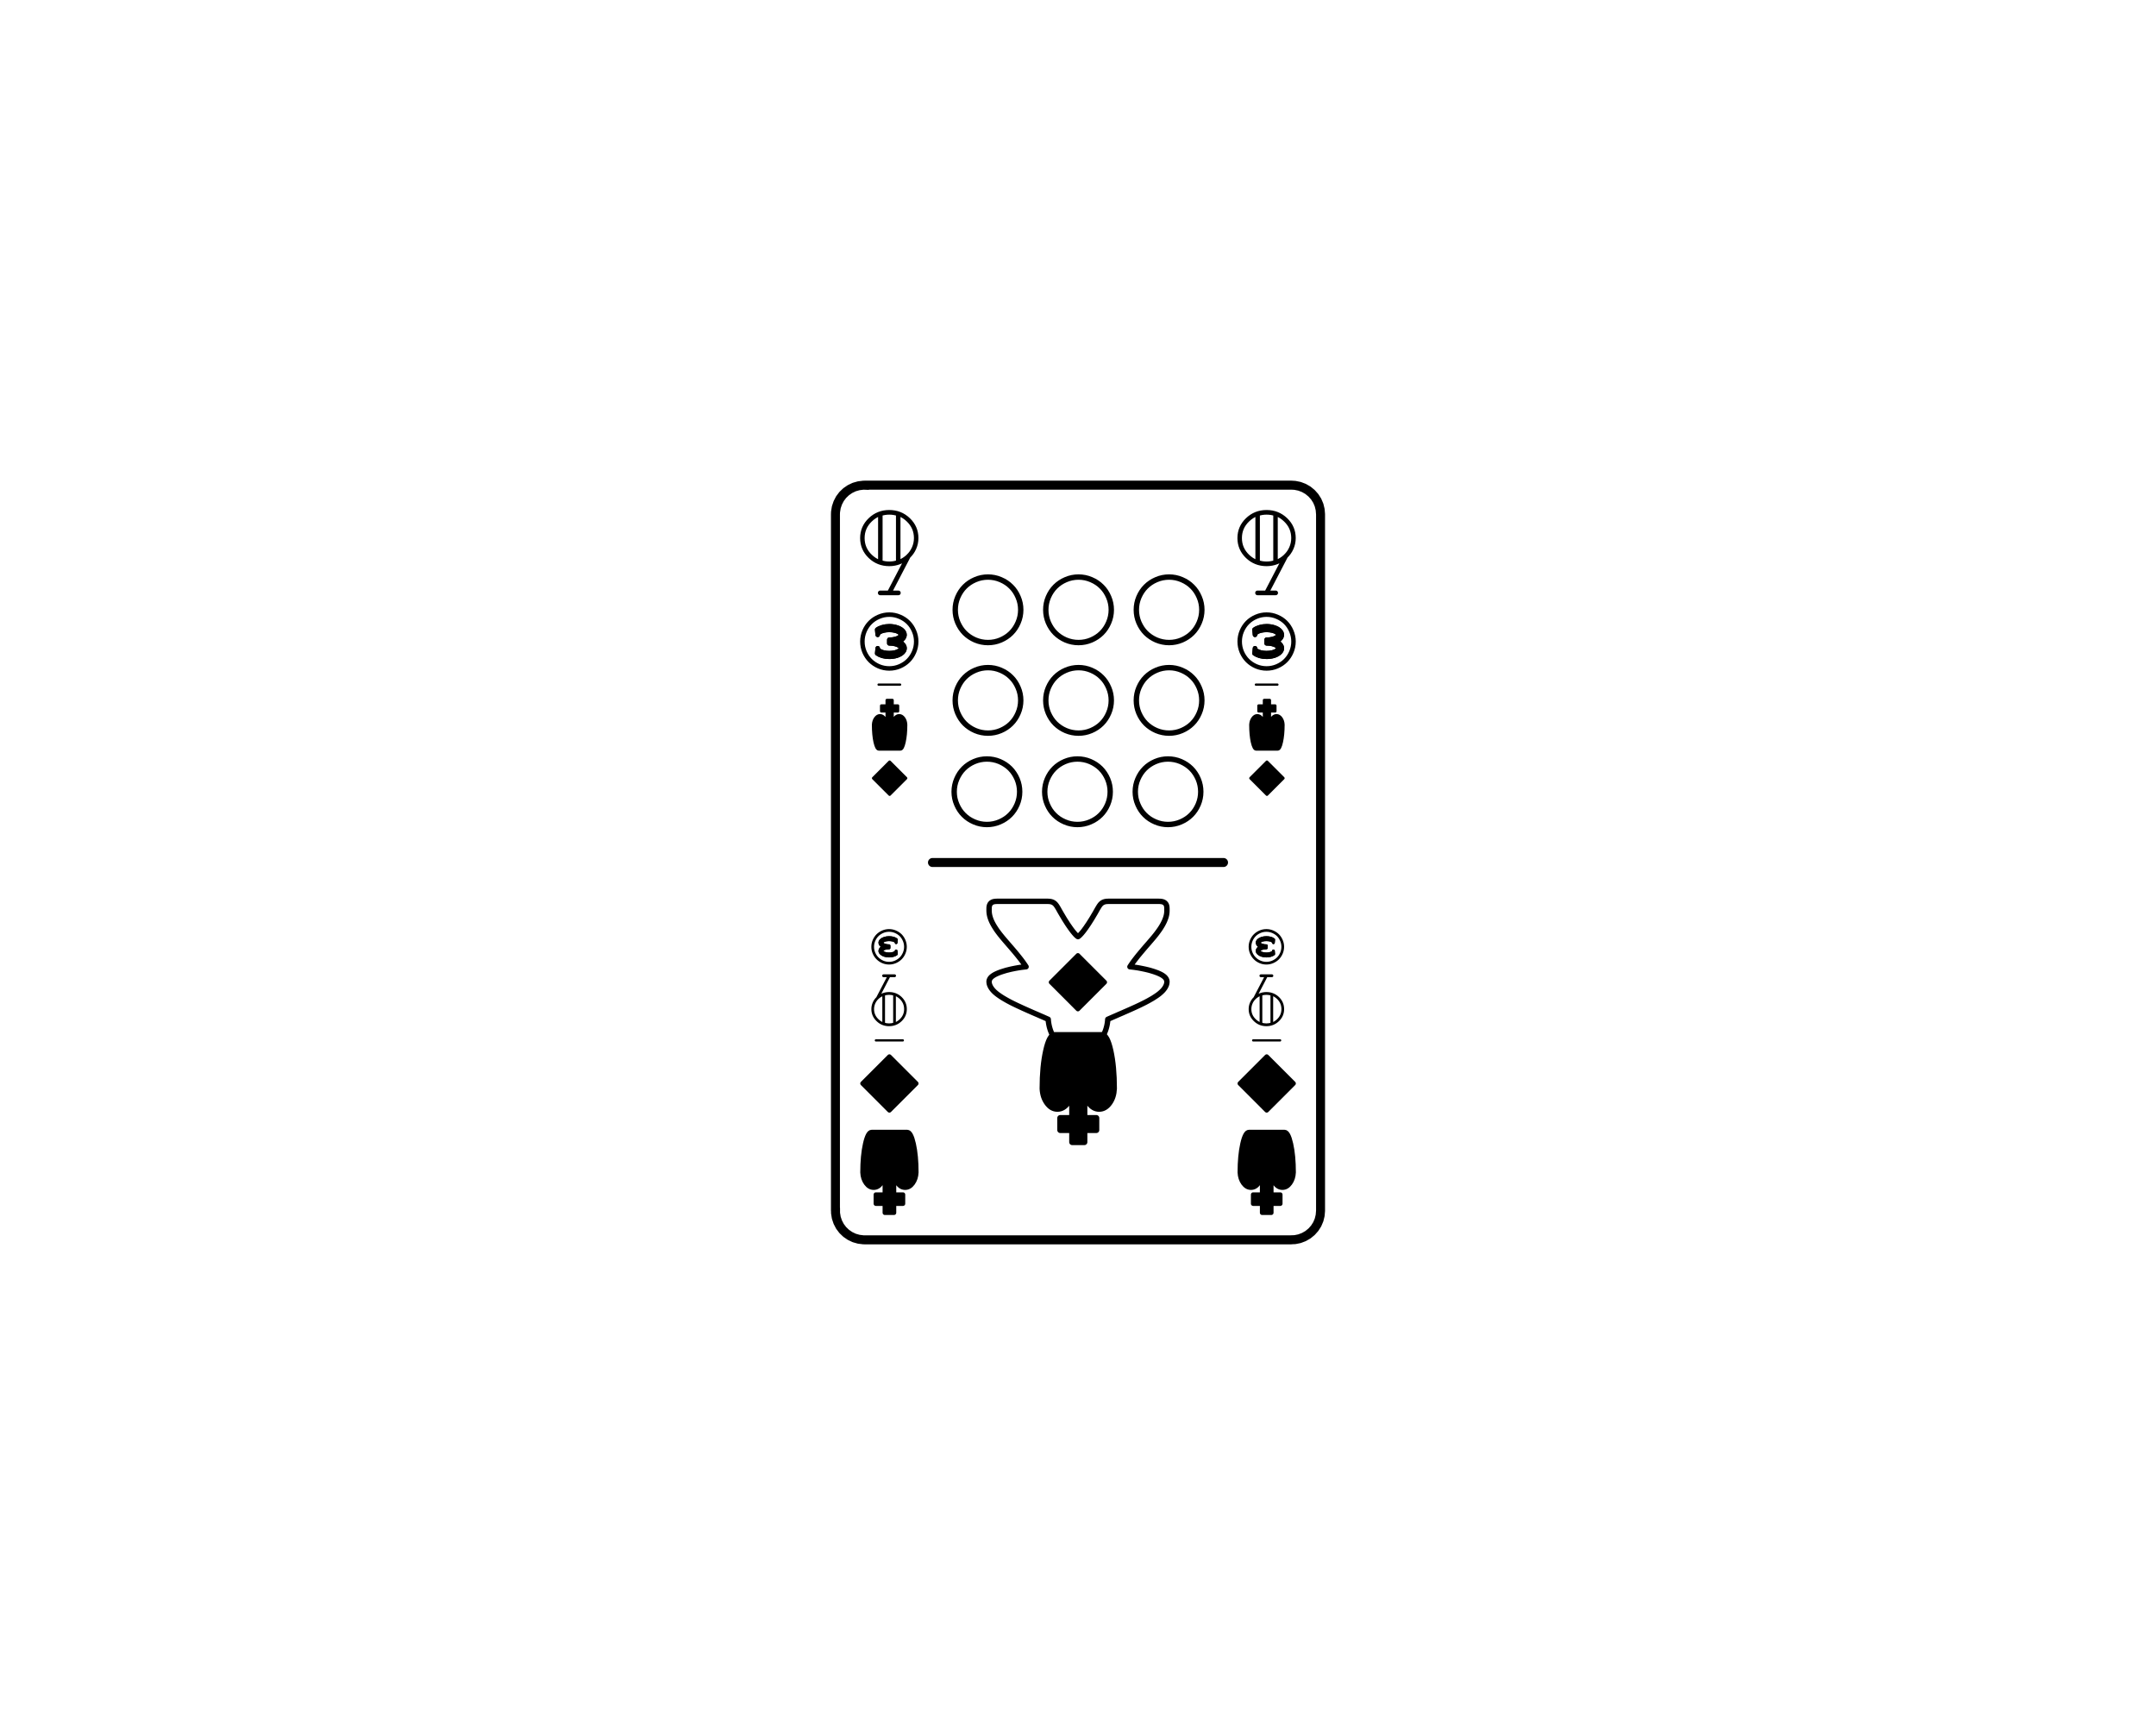
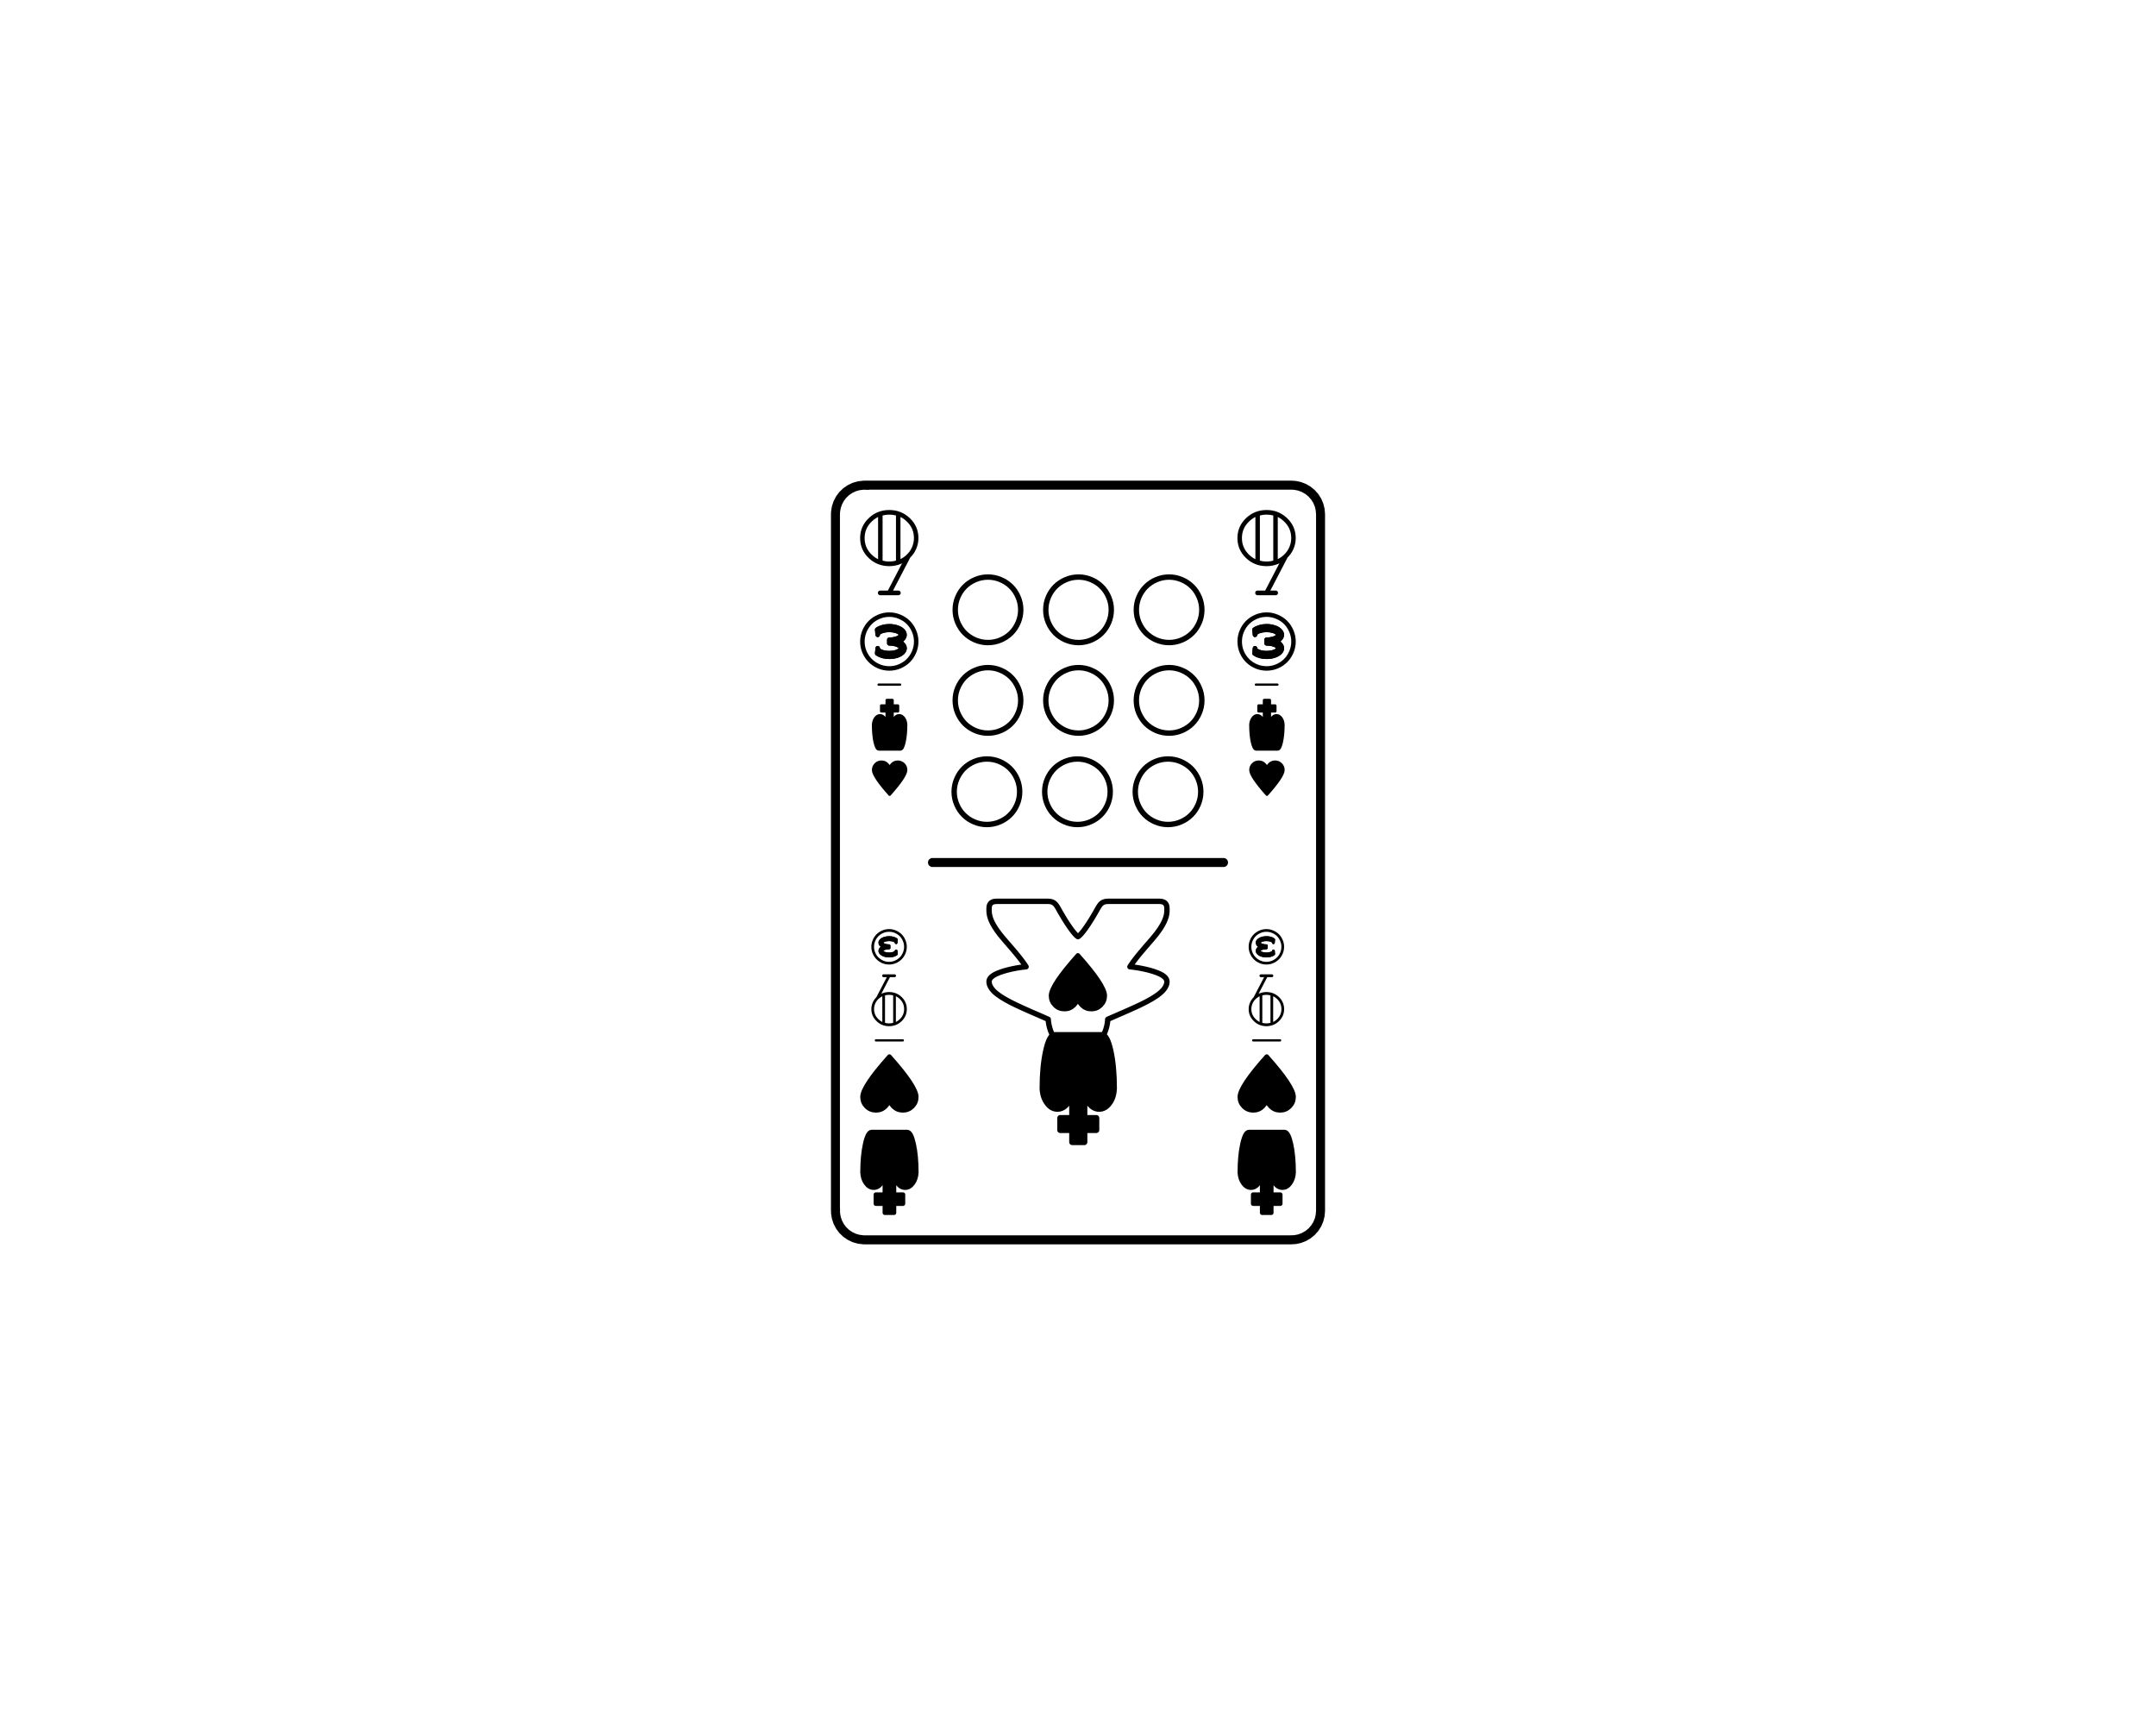
<svg xmlns="http://www.w3.org/2000/svg" width="720.00pt" height="576.00pt" viewBox="0 0 720.00 576.00">
  <g class="svglite">
    <defs>
      <style type="text/css">
    .svglite line, .svglite polyline, .svglite polygon, .svglite path, .svglite rect, .svglite circle {
      fill: none;
      stroke: #000000;
      stroke-linecap: round;
      stroke-linejoin: round;
      stroke-miterlimit: 10.00;
    }
    .svglite text {
      white-space: pre;
    }
    .svglite g.glyphgroup path {
      fill: inherit;
      stroke: none;
    }
  </style>
    </defs>
    <rect width="100%" height="100%" style="stroke: none; fill: #FFFFFF;" />
    <defs>
      <clipPath id="cpMC4wMHw3MjAuMDB8MC4wMHw1NzYuMDA=">
        <rect x="0.00" y="0.00" width="720.00" height="576.00" />
      </clipPath>
    </defs>
    <g clip-path="url(#cpMC4wMHw3MjAuMDB8MC4wMHw1NzYuMDA=)">
      <polygon points="288.72,414.00 431.28,414.00 430.89,413.99 432.45,413.93 433.98,413.62 435.45,413.06 436.80,412.28 438.01,411.29 439.05,410.12 439.89,408.80 440.50,407.36 440.87,405.84 441.00,404.28 441.00,404.28 441.00,171.72 441.00,171.72 440.87,170.16 440.50,168.64 439.89,167.20 439.05,165.88 438.01,164.71 436.80,163.72 435.45,162.94 433.98,162.38 432.45,162.07 431.28,162.00 288.72,162.00 289.89,162.07 288.33,162.01 286.78,162.20 285.27,162.63 283.86,163.30 282.57,164.19 281.44,165.27 280.50,166.52 279.78,167.91 279.28,169.39 279.03,170.94 279.00,171.72 279.00,404.28 279.03,403.50 279.03,405.06 279.28,406.61 279.78,408.09 280.50,409.48 281.44,410.73 282.57,411.81 283.86,412.70 285.27,413.37 286.78,413.80 288.33,413.99 " style="stroke-width: 0.75; stroke: none; fill: #FFFFFF;" />
      <polygon points="432.00,171.00 432.00,405.00 288.00,405.00 288.00,171.00 432.00,171.00 " style="stroke-width: 0.75; stroke: none; fill: #FFFFFF;" />
      <polygon points="432.00,171.00 432.00,405.00 288.00,405.00 288.00,171.00 432.00,171.00 " style="stroke-width: 0.75; stroke: none;" />
      <polyline points="408.60,288.00 311.40,288.00 " style="stroke-width: 3.00;" />
      <polygon points="359.97,312.74 359.94,312.73 359.91,312.71 359.88,312.69 359.84,312.66 359.84,312.66 359.73,312.57 359.59,312.46 359.44,312.32 359.28,312.16 359.12,311.99 358.96,311.81 358.86,311.70 358.68,311.49 358.49,311.26 358.28,311.00 358.07,310.72 357.84,310.43 357.62,310.12 357.39,309.80 357.17,309.48 356.95,309.17 356.75,308.87 356.55,308.58 356.45,308.43 356.45,308.43 356.14,307.94 355.82,307.44 355.51,306.95 355.21,306.45 354.92,305.96 354.64,305.49 354.38,305.05 354.15,304.65 353.95,304.31 353.79,304.02 353.67,303.81 353.59,303.66 353.54,303.58 353.54,303.56 353.52,303.54 353.51,303.52 353.51,303.52 353.35,303.24 353.19,302.97 353.02,302.70 352.86,302.45 352.68,302.21 352.50,301.98 352.31,301.78 352.11,301.61 351.89,301.45 351.79,301.39 351.79,301.39 351.54,301.26 351.28,301.16 351.00,301.08 350.70,301.02 350.39,300.99 350.07,300.97 349.75,300.96 349.44,300.96 349.12,300.96 349.05,300.96 333.72,300.96 333.72,300.96 333.50,300.96 333.27,300.96 333.04,300.96 332.81,300.97 332.61,300.98 332.42,300.99 332.32,301.00 332.14,301.02 331.94,301.06 331.71,301.11 331.49,301.19 331.27,301.30 331.07,301.42 330.93,301.53 330.78,301.70 330.64,301.88 330.54,302.08 330.45,302.29 330.40,302.48 330.36,302.66 330.34,302.79 330.34,302.79 330.32,302.95 330.31,303.13 330.31,303.32 330.30,303.53 330.30,303.74 330.30,303.94 330.30,304.05 330.30,304.05 330.32,304.55 330.37,305.04 330.46,305.54 330.58,306.05 330.74,306.57 330.93,307.10 331.16,307.64 331.42,308.18 331.71,308.72 332.03,309.27 332.37,309.81 332.72,310.35 333.09,310.88 333.47,311.39 333.85,311.89 334.24,312.38 334.63,312.86 335.03,313.34 335.42,313.80 335.48,313.87 335.48,313.87 335.83,314.28 336.18,314.69 336.54,315.10 336.92,315.54 337.30,315.98 337.70,316.44 338.10,316.91 338.51,317.39 338.93,317.88 339.34,318.38 339.75,318.88 340.15,319.38 340.54,319.87 340.92,320.35 341.28,320.83 341.63,321.30 341.96,321.77 342.27,322.22 342.57,322.68 342.66,322.81 342.26,322.85 341.84,322.90 341.40,322.95 340.94,323.01 340.46,323.08 339.97,323.16 339.47,323.25 338.97,323.34 338.47,323.44 337.98,323.54 337.51,323.64 337.06,323.75 336.63,323.86 336.21,323.96 336.11,323.99 336.11,323.99 335.75,324.09 335.40,324.20 335.03,324.31 334.66,324.43 334.29,324.55 333.92,324.68 333.57,324.82 333.24,324.95 332.93,325.09 332.64,325.22 332.38,325.35 332.35,325.36 332.35,325.36 332.16,325.47 331.96,325.58 331.75,325.71 331.55,325.85 331.36,325.99 331.19,326.12 331.04,326.26 331.01,326.29 331.01,326.29 330.87,326.43 330.73,326.60 330.60,326.79 330.49,327.01 330.39,327.23 330.33,327.46 330.30,327.69 330.30,327.78 330.32,328.11 330.37,328.44 330.46,328.77 330.59,329.11 330.75,329.45 330.95,329.79 331.18,330.13 331.42,330.44 331.69,330.75 331.96,331.03 332.24,331.30 332.53,331.55 332.54,331.55 332.80,331.78 333.09,332.00 333.40,332.23 333.73,332.46 334.09,332.71 334.46,332.95 334.86,333.20 335.26,333.44 335.67,333.68 336.07,333.91 336.48,334.14 336.87,334.35 337.27,334.56 337.49,334.68 337.49,334.68 337.99,334.93 338.51,335.19 339.05,335.45 339.61,335.72 340.19,335.99 340.80,336.27 341.42,336.56 342.06,336.85 342.72,337.14 343.38,337.44 344.05,337.73 344.72,338.03 345.39,338.32 346.04,338.60 346.69,338.88 347.32,339.16 347.93,339.42 348.53,339.68 349.11,339.94 349.67,340.19 350.06,340.36 350.06,340.36 350.08,340.74 350.12,341.13 350.18,341.53 350.25,341.96 350.34,342.40 350.44,342.85 350.57,343.32 350.71,343.78 350.87,344.24 351.05,344.69 351.24,345.13 351.45,345.55 351.66,345.95 351.90,346.33 352.11,346.66 352.36,347.00 352.64,347.34 352.94,347.67 353.27,348.00 353.63,348.33 354.02,348.64 354.45,348.95 354.90,349.24 355.38,349.50 355.87,349.75 356.39,349.97 356.92,350.16 357.45,350.31 358.00,350.44 358.55,350.54 359.10,350.60 359.66,350.63 360.00,350.64 360.00,350.64 360.57,350.62 361.13,350.58 361.68,350.50 362.23,350.39 362.77,350.25 363.30,350.08 363.83,349.88 364.33,349.65 364.82,349.40 365.29,349.12 365.73,348.82 366.14,348.51 366.52,348.19 366.87,347.87 367.19,347.54 367.48,347.20 367.74,346.86 367.89,346.66 368.13,346.29 368.36,345.90 368.58,345.50 368.78,345.08 368.97,344.64 369.15,344.19 369.31,343.72 369.45,343.26 369.57,342.80 369.68,342.34 369.76,341.90 369.83,341.48 369.88,341.08 369.92,340.69 369.94,340.36 370.50,340.11 371.07,339.86 371.66,339.60 372.26,339.34 372.88,339.07 373.51,338.79 374.16,338.51 374.82,338.23 375.49,337.93 376.16,337.64 376.83,337.34 377.49,337.05 378.14,336.76 378.78,336.47 379.40,336.19 379.99,335.91 380.57,335.64 381.12,335.37 381.65,335.11 382.17,334.85 382.51,334.68 382.51,334.68 382.90,334.47 383.30,334.26 383.70,334.04 384.10,333.81 384.51,333.58 384.92,333.34 385.32,333.09 385.70,332.84 386.07,332.60 386.42,332.36 386.74,332.13 387.04,331.90 387.32,331.68 387.46,331.55 387.75,331.30 388.03,331.03 388.31,330.75 388.57,330.45 388.82,330.13 389.05,329.80 389.24,329.46 389.41,329.12 389.54,328.78 389.63,328.44 389.68,328.11 389.70,327.78 389.70,327.78 389.68,327.55 389.63,327.32 389.55,327.10 389.45,326.88 389.32,326.68 389.18,326.50 389.04,326.34 388.99,326.29 388.99,326.29 388.84,326.15 388.67,326.01 388.48,325.87 388.28,325.73 388.08,325.60 387.88,325.49 387.68,325.38 387.65,325.36 387.65,325.36 387.38,325.23 387.10,325.10 386.80,324.97 386.47,324.83 386.11,324.70 385.75,324.57 385.38,324.44 385.00,324.32 384.64,324.21 384.28,324.10 383.93,324.00 383.89,323.99 383.48,323.88 383.05,323.78 382.61,323.67 382.14,323.57 381.66,323.47 381.17,323.37 380.66,323.27 380.16,323.18 379.66,323.10 379.18,323.03 378.72,322.96 378.28,322.91 377.85,322.86 377.45,322.82 377.34,322.81 377.34,322.81 377.64,322.36 377.95,321.90 378.27,321.44 378.61,320.97 378.97,320.50 379.35,320.01 379.73,319.52 380.13,319.02 380.54,318.53 380.95,318.03 381.37,317.54 381.78,317.05 382.18,316.58 382.58,316.11 382.97,315.66 383.35,315.23 383.72,314.81 384.07,314.39 384.42,313.99 384.52,313.87 384.91,313.41 385.31,312.94 385.70,312.46 386.09,311.97 386.47,311.47 386.85,310.95 387.22,310.43 387.58,309.90 387.92,309.35 388.24,308.81 388.53,308.26 388.80,307.72 389.03,307.18 389.23,306.65 389.40,306.13 389.53,305.62 389.62,305.12 389.68,304.62 389.70,304.13 389.70,304.05 389.70,303.85 389.70,303.64 389.70,303.43 389.69,303.23 389.68,303.04 389.67,302.87 389.66,302.78 389.66,302.78 389.63,302.62 389.59,302.44 389.53,302.24 389.44,302.03 389.32,301.83 389.18,301.66 389.05,301.53 389.05,301.53 388.87,301.39 388.67,301.27 388.45,301.17 388.22,301.10 388.00,301.05 387.80,301.01 387.66,301.00 387.66,301.00 387.48,300.98 387.28,300.97 387.06,300.97 386.83,300.96 386.60,300.96 386.37,300.96 386.24,300.96 370.98,300.96 370.98,300.96 370.65,300.96 370.33,300.96 370.01,300.97 369.69,300.98 369.38,301.01 369.08,301.06 368.79,301.14 368.53,301.23 368.28,301.35 368.22,301.39 368.22,301.39 367.99,301.53 367.78,301.70 367.58,301.89 367.40,302.10 367.22,302.34 367.05,302.59 366.89,302.85 366.73,303.12 366.56,303.39 366.49,303.52 366.48,303.54 366.46,303.56 366.46,303.56 366.45,303.59 366.39,303.70 366.29,303.87 366.16,304.11 365.98,304.42 365.78,304.78 365.54,305.19 365.27,305.64 364.99,306.12 364.69,306.62 364.38,307.12 364.07,307.61 363.76,308.10 363.55,308.43 363.35,308.72 363.15,309.02 362.94,309.32 362.73,309.64 362.50,309.96 362.27,310.27 362.05,310.58 361.83,310.86 361.62,311.13 361.42,311.37 361.23,311.60 361.14,311.70 360.98,311.88 360.82,312.05 360.66,312.22 360.50,312.37 360.35,312.50 360.23,312.61 360.16,312.66 360.12,312.69 360.09,312.71 360.06,312.73 360.03,312.74 360.00,312.75 " style="stroke-width: 1.80;" />
-       <path d="M 359.969 336.965 L 350.984 327.98 L 359.969 318.996 L 368.953 327.98 L 359.969 336.965 " style="fill-rule: nonzero; fill: #000000; stroke-width: 1.49;" />
+       <path d="M 359.969 332.48 Q 359.969 334.34 358.656 335.652 Q 357.344 336.965 355.484 336.965 Q 353.609 336.965 352.297 335.652 Q 350.984 334.34 350.984 332.48 Q 350.984 329.058 359.969 318.996 Q 368.953 329.058 368.953 332.48 Q 368.953 334.34 367.641 335.652 Q 366.328 336.965 364.469 336.965 Q 362.594 336.965 361.281 335.652 Q 359.969 334.34 359.969 332.48 " style="fill-rule: nonzero; fill: #000000; stroke-width: 1.49;" />
      <path d="M 367.984 345.618 Q 369.656 345.618 370.828 350.852 Q 372 356.102 372 363.493 Q 371.891 366.321 370.469 368.274 Q 369.031 370.243 367.062 370.243 Q 365.094 370.243 363.672 368.274 Q 362.234 366.321 362.125 363.493 L 362.125 373.321 L 366.109 373.321 L 366.109 377.337 L 362.125 377.337 L 362.125 381.368 L 358.062 381.368 L 358.062 377.337 L 354.078 377.337 L 354.078 373.321 L 358.062 373.321 L 358.062 363.493 Q 357.953 366.321 356.531 368.274 Q 355.094 370.243 353.125 370.243 Q 351.156 370.243 349.734 368.274 Q 348.297 366.321 348.172 363.493 Q 348.172 356.102 349.359 350.852 Q 350.531 345.618 352.203 345.618 L 367.984 345.618 " style="fill-rule: nonzero; fill: #000000; stroke-width: 2.00;" />
      <path d="M 325.33 254.299 Q 327.346 253.44 329.58 253.44 Q 331.815 253.44 333.846 254.299 Q 335.862 255.174 337.33 256.627 Q 338.783 258.096 339.658 260.112 Q 340.518 262.143 340.518 264.377 Q 340.518 266.612 339.658 268.627 Q 338.783 270.659 337.33 272.112 Q 335.862 273.581 333.846 274.44 Q 331.815 275.315 329.58 275.315 Q 327.346 275.315 325.33 274.44 Q 323.299 273.581 321.846 272.112 Q 320.377 270.659 319.518 268.627 Q 318.643 266.612 318.643 264.377 Q 318.643 262.143 319.518 260.112 Q 320.377 258.096 321.846 256.627 Q 323.299 255.174 325.33 254.299 " style="fill-rule: nonzero; fill: #FFFFFF; stroke-width: 1.80;" />
      <path d="M 355.57 254.299 Q 357.586 253.44 359.82 253.44 Q 362.055 253.44 364.086 254.299 Q 366.102 255.174 367.57 256.627 Q 369.023 258.096 369.898 260.112 Q 370.758 262.143 370.758 264.377 Q 370.758 266.612 369.898 268.627 Q 369.023 270.659 367.57 272.112 Q 366.102 273.581 364.086 274.44 Q 362.055 275.315 359.82 275.315 Q 357.586 275.315 355.57 274.44 Q 353.539 273.581 352.086 272.112 Q 350.617 270.659 349.758 268.627 Q 348.883 266.612 348.883 264.377 Q 348.883 262.143 349.758 260.112 Q 350.617 258.096 352.086 256.627 Q 353.539 255.174 355.57 254.299 " style="fill-rule: nonzero; fill: #FFFFFF; stroke-width: 1.80;" />
      <path d="M 385.81 254.299 Q 387.826 253.44 390.06 253.44 Q 392.295 253.44 394.326 254.299 Q 396.342 255.174 397.81 256.627 Q 399.263 258.096 400.138 260.112 Q 400.998 262.143 400.998 264.377 Q 400.998 266.612 400.138 268.627 Q 399.263 270.659 397.81 272.112 Q 396.342 273.581 394.326 274.44 Q 392.295 275.315 390.06 275.315 Q 387.826 275.315 385.81 274.44 Q 383.779 273.581 382.326 272.112 Q 380.857 270.659 379.998 268.627 Q 379.123 266.612 379.123 264.377 Q 379.123 262.143 379.998 260.112 Q 380.857 258.096 382.326 256.627 Q 383.779 255.174 385.81 254.299 " style="fill-rule: nonzero; fill: #FFFFFF; stroke-width: 1.80;" />
      <path d="M 334.19 243.941 Q 332.174 244.8 329.94 244.8 Q 327.705 244.8 325.674 243.941 Q 323.658 243.066 322.19 241.613 Q 320.737 240.144 319.862 238.128 Q 319.002 236.097 319.002 233.863 Q 319.002 231.628 319.862 229.613 Q 320.737 227.581 322.19 226.128 Q 323.658 224.659 325.674 223.8 Q 327.705 222.925 329.94 222.925 Q 332.174 222.925 334.19 223.8 Q 336.221 224.659 337.674 226.128 Q 339.143 227.581 340.002 229.613 Q 340.877 231.628 340.877 233.863 Q 340.877 236.097 340.002 238.128 Q 339.143 240.144 337.674 241.613 Q 336.221 243.066 334.19 243.941 " style="fill-rule: nonzero; fill: #FFFFFF; stroke-width: 1.80;" />
      <path d="M 364.43 243.941 Q 362.414 244.8 360.18 244.8 Q 357.945 244.8 355.914 243.941 Q 353.898 243.066 352.43 241.613 Q 350.977 240.144 350.102 238.128 Q 349.242 236.097 349.242 233.863 Q 349.242 231.628 350.102 229.613 Q 350.977 227.581 352.43 226.128 Q 353.898 224.659 355.914 223.8 Q 357.945 222.925 360.18 222.925 Q 362.414 222.925 364.43 223.8 Q 366.461 224.659 367.914 226.128 Q 369.383 227.581 370.242 229.613 Q 371.117 231.628 371.117 233.863 Q 371.117 236.097 370.242 238.128 Q 369.383 240.144 367.914 241.613 Q 366.461 243.066 364.43 243.941 " style="fill-rule: nonzero; fill: #FFFFFF; stroke-width: 1.80;" />
      <path d="M 394.67 243.941 Q 392.654 244.8 390.42 244.8 Q 388.185 244.8 386.154 243.941 Q 384.138 243.066 382.67 241.613 Q 381.217 240.144 380.342 238.128 Q 379.482 236.097 379.482 233.863 Q 379.482 231.628 380.342 229.613 Q 381.217 227.581 382.67 226.128 Q 384.138 224.659 386.154 223.8 Q 388.185 222.925 390.42 222.925 Q 392.654 222.925 394.67 223.8 Q 396.701 224.659 398.154 226.128 Q 399.623 227.581 400.482 229.613 Q 401.357 231.628 401.357 233.863 Q 401.357 236.097 400.482 238.128 Q 399.623 240.144 398.154 241.613 Q 396.701 243.066 394.67 243.941 " style="fill-rule: nonzero; fill: #FFFFFF; stroke-width: 1.80;" />
      <path d="M 334.19 213.701 Q 332.174 214.56 329.94 214.56 Q 327.705 214.56 325.674 213.701 Q 323.658 212.826 322.19 211.373 Q 320.737 209.904 319.862 207.888 Q 319.002 205.857 319.002 203.623 Q 319.002 201.388 319.862 199.373 Q 320.737 197.341 322.19 195.888 Q 323.658 194.419 325.674 193.56 Q 327.705 192.685 329.94 192.685 Q 332.174 192.685 334.19 193.56 Q 336.221 194.419 337.674 195.888 Q 339.143 197.341 340.002 199.373 Q 340.877 201.388 340.877 203.623 Q 340.877 205.857 340.002 207.888 Q 339.143 209.904 337.674 211.373 Q 336.221 212.826 334.19 213.701 " style="fill-rule: nonzero; fill: #FFFFFF; stroke-width: 1.80;" />
      <path d="M 364.43 213.701 Q 362.414 214.56 360.18 214.56 Q 357.945 214.56 355.914 213.701 Q 353.898 212.826 352.43 211.373 Q 350.977 209.904 350.102 207.888 Q 349.242 205.857 349.242 203.623 Q 349.242 201.388 350.102 199.373 Q 350.977 197.341 352.43 195.888 Q 353.898 194.419 355.914 193.56 Q 357.945 192.685 360.18 192.685 Q 362.414 192.685 364.43 193.56 Q 366.461 194.419 367.914 195.888 Q 369.383 197.341 370.242 199.373 Q 371.117 201.388 371.117 203.623 Q 371.117 205.857 370.242 207.888 Q 369.383 209.904 367.914 211.373 Q 366.461 212.826 364.43 213.701 " style="fill-rule: nonzero; fill: #FFFFFF; stroke-width: 1.80;" />
      <path d="M 394.67 213.701 Q 392.654 214.56 390.42 214.56 Q 388.185 214.56 386.154 213.701 Q 384.138 212.826 382.67 211.373 Q 381.217 209.904 380.342 207.888 Q 379.482 205.857 379.482 203.623 Q 379.482 201.388 380.342 199.373 Q 381.217 197.341 382.67 195.888 Q 384.138 194.419 386.154 193.56 Q 388.185 192.685 390.42 192.685 Q 392.654 192.685 394.67 193.56 Q 396.701 194.419 398.154 195.888 Q 399.623 197.341 400.482 199.373 Q 401.357 201.388 401.357 203.623 Q 401.357 205.857 400.482 207.888 Q 399.623 209.904 398.154 211.373 Q 396.701 212.826 394.67 213.701 " style="fill-rule: nonzero; fill: #FFFFFF; stroke-width: 1.80;" />
-       <path d="M 423.016 370.769 L 414.031 361.784 L 423.016 352.8 L 432 361.784 L 423.016 370.769 " style="fill-rule: nonzero; fill: #000000; stroke-width: 1.50;" />
+       <path d="M 423.016 366.284 Q 423.016 368.144 421.703 369.456 Q 420.391 370.769 418.531 370.769 Q 416.656 370.769 415.344 369.456 Q 414.031 368.144 414.031 366.284 Q 414.031 362.863 423.016 352.8 Q 432 362.863 432 366.284 Q 432 368.144 430.688 369.456 Q 429.375 370.769 427.516 370.769 Q 425.641 370.769 424.328 369.456 Q 423.016 368.144 423.016 366.284 " style="fill-rule: nonzero; fill: #000000; stroke-width: 1.50;" />
      <path d="M 428.977 378 Q 430.227 378 431.117 381.953 Q 432.008 385.906 432.008 391.484 Q 431.914 393.609 430.836 395.094 Q 429.758 396.578 428.273 396.578 Q 426.789 396.578 425.711 395.094 Q 424.633 393.609 424.555 391.484 L 424.555 398.891 L 427.555 398.891 L 427.555 401.922 L 424.555 401.922 L 424.555 404.953 L 421.492 404.953 L 421.492 401.922 L 418.492 401.922 L 418.492 398.891 L 421.492 398.891 L 421.492 391.484 Q 421.398 393.609 420.32 395.094 Q 419.242 396.578 417.773 396.578 Q 416.289 396.578 415.211 395.094 Q 414.133 393.609 414.039 391.484 Q 414.039 385.906 414.93 381.953 Q 415.82 378 417.07 378 L 428.977 378 " style="fill-rule: nonzero; fill: #000000; stroke-width: 1.50;" />
      <polyline points="427.50,347.40 418.50,347.40 " style="stroke-width: 0.75;" />
      <path d="M 421 316.152 Q 420.438 316.387 420.125 316.746 Q 419.812 317.105 419.812 317.512 Q 419.812 317.98 420.234 318.371 Q 420.641 318.777 421.359 319.012 Q 422.062 319.246 422.906 319.246 Q 423.641 319.246 424.297 319.059 Q 424.938 318.887 425.359 318.559 L 425.266 317.512 Q 425.266 317.793 424.953 318.012 Q 424.641 318.246 424.094 318.371 Q 423.547 318.512 422.906 318.512 Q 422.266 318.512 421.734 318.371 Q 421.188 318.246 420.875 318.012 Q 420.547 317.793 420.547 317.512 Q 420.547 317.246 420.875 317.012 Q 421.188 316.793 421.734 316.652 Q 422.266 316.527 422.906 316.527 L 422.906 315.777 Q 422.266 315.777 421.734 315.637 Q 421.188 315.512 420.875 315.277 Q 420.547 315.059 420.547 314.777 Q 420.547 314.512 420.875 314.277 Q 421.188 314.059 421.734 313.918 Q 422.266 313.793 422.906 313.793 Q 423.547 313.793 424.094 313.918 Q 424.641 314.059 424.953 314.277 Q 425.266 314.512 425.266 314.793 L 425.359 313.746 Q 424.938 313.418 424.297 313.23 Q 423.641 313.059 422.906 313.059 Q 422.062 313.059 421.359 313.293 Q 420.641 313.527 420.234 313.918 Q 419.812 314.324 419.812 314.793 Q 419.812 315.199 420.125 315.559 Q 420.438 315.918 421 316.152 Z M 420.781 311.121 Q 421.797 310.684 422.906 310.684 Q 424.016 310.684 425.031 311.121 Q 426.047 311.559 426.781 312.277 Q 427.5 313.012 427.938 314.027 Q 428.375 315.043 428.375 316.152 Q 428.375 317.262 427.938 318.277 Q 427.5 319.293 426.781 320.012 Q 426.047 320.746 425.031 321.184 Q 424.016 321.621 422.906 321.621 Q 421.797 321.621 420.781 321.184 Q 419.766 320.746 419.047 320.012 Q 418.312 319.293 417.875 318.277 Q 417.438 317.262 417.438 316.152 Q 417.438 315.043 417.875 314.027 Q 418.312 313.012 419.047 312.277 Q 419.766 311.559 420.781 311.121 " style="fill-rule: nonzero; fill: #FFFFFF; stroke-width: 0.90;" />
      <path d="M 421 316.152 Q 420.438 315.918 420.125 315.559 Q 419.812 315.199 419.812 314.793 Q 419.812 314.324 420.234 313.918 Q 420.641 313.527 421.359 313.293 Q 422.062 313.059 422.906 313.059 Q 423.641 313.059 424.297 313.23 Q 424.938 313.418 425.359 313.746 L 425.266 314.793 Q 425.266 314.512 424.953 314.277 Q 424.641 314.059 424.094 313.918 Q 423.547 313.793 422.906 313.793 Q 422.266 313.793 421.734 313.918 Q 421.188 314.059 420.875 314.277 Q 420.547 314.512 420.547 314.777 Q 420.547 315.059 420.875 315.277 Q 421.188 315.512 421.734 315.637 Q 422.266 315.777 422.906 315.777 L 422.906 316.527 Q 422.266 316.527 421.734 316.652 Q 421.188 316.793 420.875 317.012 Q 420.547 317.246 420.547 317.512 Q 420.547 317.793 420.875 318.012 Q 421.188 318.246 421.734 318.371 Q 422.266 318.512 422.906 318.512 Q 423.547 318.512 424.094 318.371 Q 424.641 318.246 424.953 318.012 Q 425.266 317.793 425.266 317.512 L 425.359 318.559 Q 424.938 318.887 424.297 319.059 Q 423.641 319.246 422.906 319.246 Q 422.062 319.246 421.359 319.012 Q 420.641 318.777 420.234 318.371 Q 419.812 317.98 419.812 317.512 Q 419.812 317.105 420.125 316.746 Q 420.438 316.387 421 316.152 " style="fill-rule: nonzero; fill: #000000; stroke-width: 0.90;" />
      <path d="M 424.773 325.8 L 424.773 325.831 L 422.93 325.831 L 419.086 333.206 Q 419.836 332.503 420.836 332.097 Q 421.82 331.706 422.914 331.706 Q 425.18 331.706 426.789 333.238 Q 428.383 334.784 428.383 336.956 Q 428.383 339.128 426.789 340.659 Q 425.18 342.206 422.914 342.206 Q 420.648 342.206 419.055 340.659 Q 417.445 339.128 417.445 336.956 Q 417.445 335.894 417.867 334.925 Q 418.289 333.956 419.055 333.238 L 419.039 333.238 L 422.898 325.831 L 421.055 325.831 L 421.055 325.8 L 424.773 325.8 Z M 424.727 332.034 Q 423.852 331.738 422.914 331.738 Q 421.977 331.738 421.102 332.034 L 421.102 341.878 Q 421.977 342.175 422.914 342.175 Q 423.852 342.175 424.727 341.878 L 424.727 332.034 " style="fill-rule: nonzero; fill: #FFFFFF; stroke-width: 0.90;" />
-       <path d="M 297.016 370.769 L 288.031 361.784 L 297.016 352.8 L 306 361.784 L 297.016 370.769 " style="fill-rule: nonzero; fill: #000000; stroke-width: 1.50;" />
+       <path d="M 297.016 366.284 Q 297.016 368.144 295.703 369.456 Q 294.391 370.769 292.531 370.769 Q 290.656 370.769 289.344 369.456 Q 288.031 368.144 288.031 366.284 Q 288.031 362.863 297.016 352.8 Q 306 362.863 306 366.284 Q 306 368.144 304.688 369.456 Q 303.375 370.769 301.516 370.769 Q 299.641 370.769 298.328 369.456 Q 297.016 368.144 297.016 366.284 " style="fill-rule: nonzero; fill: #000000; stroke-width: 1.50;" />
      <path d="M 302.977 378 Q 304.227 378 305.117 381.953 Q 306.008 385.906 306.008 391.484 Q 305.914 393.609 304.836 395.094 Q 303.758 396.578 302.273 396.578 Q 300.789 396.578 299.711 395.094 Q 298.633 393.609 298.555 391.484 L 298.555 398.891 L 301.555 398.891 L 301.555 401.922 L 298.555 401.922 L 298.555 404.953 L 295.492 404.953 L 295.492 401.922 L 292.492 401.922 L 292.492 398.891 L 295.492 398.891 L 295.492 391.484 Q 295.398 393.609 294.32 395.094 Q 293.242 396.578 291.773 396.578 Q 290.289 396.578 289.211 395.094 Q 288.133 393.609 288.039 391.484 Q 288.039 385.906 288.93 381.953 Q 289.82 378 291.07 378 L 302.977 378 " style="fill-rule: nonzero; fill: #000000; stroke-width: 1.50;" />
      <polyline points="301.50,347.40 292.50,347.40 " style="stroke-width: 0.75;" />
      <path d="M 295 316.152 Q 294.438 316.387 294.125 316.746 Q 293.812 317.105 293.812 317.512 Q 293.812 317.98 294.234 318.371 Q 294.641 318.777 295.359 319.012 Q 296.062 319.246 296.906 319.246 Q 297.641 319.246 298.297 319.059 Q 298.938 318.887 299.359 318.559 L 299.266 317.512 Q 299.266 317.793 298.953 318.012 Q 298.641 318.246 298.094 318.371 Q 297.547 318.512 296.906 318.512 Q 296.266 318.512 295.734 318.371 Q 295.188 318.246 294.875 318.012 Q 294.547 317.793 294.547 317.512 Q 294.547 317.246 294.875 317.012 Q 295.188 316.793 295.734 316.652 Q 296.266 316.527 296.906 316.527 L 296.906 315.777 Q 296.266 315.777 295.734 315.637 Q 295.188 315.512 294.875 315.277 Q 294.547 315.059 294.547 314.777 Q 294.547 314.512 294.875 314.277 Q 295.188 314.059 295.734 313.918 Q 296.266 313.793 296.906 313.793 Q 297.547 313.793 298.094 313.918 Q 298.641 314.059 298.953 314.277 Q 299.266 314.512 299.266 314.793 L 299.359 313.746 Q 298.938 313.418 298.297 313.23 Q 297.641 313.059 296.906 313.059 Q 296.062 313.059 295.359 313.293 Q 294.641 313.527 294.234 313.918 Q 293.812 314.324 293.812 314.793 Q 293.812 315.199 294.125 315.559 Q 294.438 315.918 295 316.152 Z M 294.781 311.121 Q 295.797 310.684 296.906 310.684 Q 298.016 310.684 299.031 311.121 Q 300.047 311.559 300.781 312.277 Q 301.5 313.012 301.938 314.027 Q 302.375 315.043 302.375 316.152 Q 302.375 317.262 301.938 318.277 Q 301.5 319.293 300.781 320.012 Q 300.047 320.746 299.031 321.184 Q 298.016 321.621 296.906 321.621 Q 295.797 321.621 294.781 321.184 Q 293.766 320.746 293.047 320.012 Q 292.312 319.293 291.875 318.277 Q 291.438 317.262 291.438 316.152 Q 291.438 315.043 291.875 314.027 Q 292.312 313.012 293.047 312.277 Q 293.766 311.559 294.781 311.121 " style="fill-rule: nonzero; fill: #FFFFFF; stroke-width: 0.90;" />
      <path d="M 295 316.152 Q 294.438 315.918 294.125 315.559 Q 293.812 315.199 293.812 314.793 Q 293.812 314.324 294.234 313.918 Q 294.641 313.527 295.359 313.293 Q 296.062 313.059 296.906 313.059 Q 297.641 313.059 298.297 313.23 Q 298.938 313.418 299.359 313.746 L 299.266 314.793 Q 299.266 314.512 298.953 314.277 Q 298.641 314.059 298.094 313.918 Q 297.547 313.793 296.906 313.793 Q 296.266 313.793 295.734 313.918 Q 295.188 314.059 294.875 314.277 Q 294.547 314.512 294.547 314.777 Q 294.547 315.059 294.875 315.277 Q 295.188 315.512 295.734 315.637 Q 296.266 315.777 296.906 315.777 L 296.906 316.527 Q 296.266 316.527 295.734 316.652 Q 295.188 316.793 294.875 317.012 Q 294.547 317.246 294.547 317.512 Q 294.547 317.793 294.875 318.012 Q 295.188 318.246 295.734 318.371 Q 296.266 318.512 296.906 318.512 Q 297.547 318.512 298.094 318.371 Q 298.641 318.246 298.953 318.012 Q 299.266 317.793 299.266 317.512 L 299.359 318.559 Q 298.938 318.887 298.297 319.059 Q 297.641 319.246 296.906 319.246 Q 296.062 319.246 295.359 319.012 Q 294.641 318.777 294.234 318.371 Q 293.812 317.98 293.812 317.512 Q 293.812 317.105 294.125 316.746 Q 294.438 316.387 295 316.152 " style="fill-rule: nonzero; fill: #000000; stroke-width: 0.90;" />
      <path d="M 298.773 325.8 L 298.773 325.831 L 296.93 325.831 L 293.086 333.206 Q 293.836 332.503 294.836 332.097 Q 295.82 331.706 296.914 331.706 Q 299.18 331.706 300.789 333.238 Q 302.383 334.784 302.383 336.956 Q 302.383 339.128 300.789 340.659 Q 299.18 342.206 296.914 342.206 Q 294.648 342.206 293.055 340.659 Q 291.445 339.128 291.445 336.956 Q 291.445 335.894 291.867 334.925 Q 292.289 333.956 293.055 333.238 L 293.039 333.238 L 296.898 325.831 L 295.055 325.831 L 295.055 325.8 L 298.773 325.8 Z M 298.727 332.034 Q 297.852 331.738 296.914 331.738 Q 295.977 331.738 295.102 332.034 L 295.102 341.878 Q 295.977 342.175 296.914 342.175 Q 297.852 342.175 298.727 341.878 L 298.727 332.034 " style="fill-rule: nonzero; fill: #FFFFFF; stroke-width: 0.90;" />
      <path d="M 300.125 214.216 Q 301.031 213.825 301.547 213.231 Q 302.062 212.637 302.062 211.981 Q 302.062 211.2 301.375 210.544 Q 300.703 209.887 299.531 209.512 Q 298.359 209.122 296.984 209.122 Q 295.766 209.122 294.703 209.434 Q 293.656 209.731 292.938 210.247 L 293.109 211.981 Q 293.109 211.528 293.625 211.153 Q 294.141 210.778 295.031 210.559 Q 295.922 210.341 296.969 210.341 Q 298.031 210.341 298.922 210.559 Q 299.812 210.778 300.328 211.153 Q 300.844 211.528 300.844 211.981 Q 300.844 212.419 300.328 212.794 Q 299.812 213.169 298.922 213.387 Q 298.031 213.606 296.984 213.606 L 296.984 214.825 Q 298.031 214.825 298.922 215.044 Q 299.812 215.262 300.328 215.637 Q 300.844 216.012 300.844 216.466 Q 300.844 216.903 300.328 217.278 Q 299.812 217.653 298.922 217.872 Q 298.031 218.091 296.969 218.091 Q 295.922 218.091 295.031 217.872 Q 294.141 217.653 293.625 217.278 Q 293.109 216.903 293.109 216.45 L 292.938 218.184 Q 293.656 218.7 294.703 219.012 Q 295.766 219.309 296.984 219.309 Q 298.359 219.309 299.531 218.934 Q 300.703 218.544 301.391 217.887 Q 302.078 217.231 302.078 216.45 Q 302.078 215.794 301.547 215.2 Q 301.031 214.606 300.125 214.216 Z M 300.469 222.497 Q 298.812 223.2 296.984 223.2 Q 295.156 223.2 293.484 222.497 Q 291.828 221.778 290.625 220.575 Q 289.422 219.372 288.703 217.716 Q 288 216.044 288 214.216 Q 288 212.387 288.703 210.731 Q 289.422 209.059 290.625 207.856 Q 291.828 206.653 293.484 205.95 Q 295.156 205.231 296.984 205.231 Q 298.812 205.231 300.469 205.95 Q 302.141 206.653 303.344 207.856 Q 304.547 209.059 305.25 210.731 Q 305.969 212.387 305.969 214.216 Q 305.969 216.044 305.25 217.716 Q 304.547 219.372 303.344 220.575 Q 302.141 221.778 300.469 222.497 " style="fill-rule: nonzero; fill: #FFFFFF; stroke-width: 1.50;" />
      <path d="M 300.125 214.216 Q 301.031 214.606 301.547 215.2 Q 302.078 215.794 302.078 216.45 Q 302.078 217.231 301.391 217.887 Q 300.703 218.544 299.531 218.934 Q 298.359 219.309 296.984 219.309 Q 295.766 219.309 294.703 219.012 Q 293.656 218.7 292.938 218.184 L 293.109 216.45 Q 293.109 216.903 293.625 217.278 Q 294.141 217.653 295.031 217.872 Q 295.922 218.091 296.969 218.091 Q 298.031 218.091 298.922 217.872 Q 299.812 217.653 300.328 217.278 Q 300.844 216.903 300.844 216.466 Q 300.844 216.012 300.328 215.637 Q 299.812 215.262 298.922 215.044 Q 298.031 214.825 296.984 214.825 L 296.984 213.606 Q 298.031 213.606 298.922 213.387 Q 299.812 213.169 300.328 212.794 Q 300.844 212.419 300.844 211.981 Q 300.844 211.528 300.328 211.153 Q 299.812 210.778 298.922 210.559 Q 298.031 210.341 296.969 210.341 Q 295.922 210.341 295.031 210.559 Q 294.141 210.778 293.625 211.153 Q 293.109 211.528 293.109 211.981 L 292.938 210.247 Q 293.656 209.731 294.703 209.434 Q 295.766 209.122 296.984 209.122 Q 298.359 209.122 299.531 209.512 Q 300.703 209.887 301.375 210.544 Q 302.062 211.2 302.062 211.981 Q 302.062 212.637 301.547 213.231 Q 301.031 213.825 300.125 214.216 " style="fill-rule: nonzero; fill: #000000; stroke-width: 1.50;" />
      <path d="M 293.93 198 L 293.93 197.953 L 296.961 197.953 L 303.273 185.828 Q 302.023 187 300.398 187.656 Q 298.773 188.297 296.977 188.297 Q 293.242 188.297 290.617 185.781 Q 287.992 183.25 287.992 179.672 Q 287.992 176.094 290.617 173.578 Q 293.242 171.047 296.977 171.047 Q 300.711 171.047 303.336 173.578 Q 305.961 176.094 305.961 179.672 Q 305.961 181.422 305.258 183.016 Q 304.57 184.594 303.305 185.781 L 303.336 185.781 L 296.992 197.953 L 300.039 197.953 L 300.039 198 L 293.93 198 Z M 293.992 187.75 Q 295.43 188.25 296.977 188.25 Q 298.523 188.25 299.961 187.75 L 299.961 171.578 Q 298.523 171.094 296.977 171.094 Q 295.43 171.094 293.992 171.578 L 293.992 187.75 " style="fill-rule: nonzero; fill: #FFFFFF; stroke-width: 1.50;" />
      <polyline points="293.40,228.60 300.60,228.60 " style="stroke-width: 0.75;" />
-       <path d="M 297.094 254.379 L 302.562 259.848 L 297.094 265.316 L 291.625 259.848 L 297.094 254.379 " style="fill-rule: nonzero; fill: #000000; stroke-width: 0.90;" />
+       <path d="M 297.094 257.113 Q 297.094 255.973 297.891 255.176 Q 298.688 254.379 299.828 254.379 Q 300.969 254.379 301.766 255.176 Q 302.562 255.973 302.562 257.113 Q 302.562 259.191 297.094 265.316 Q 291.625 259.191 291.625 257.113 Q 291.625 255.973 292.422 255.176 Q 293.219 254.379 294.359 254.379 Q 295.5 254.379 296.297 255.176 Q 297.094 255.973 297.094 257.113 " style="fill-rule: nonzero; fill: #000000; stroke-width: 0.90;" />
      <path d="M 293.461 250.2 Q 292.695 250.2 292.148 247.794 Q 291.617 245.387 291.617 241.997 Q 291.68 240.7 292.336 239.794 Q 292.992 238.887 293.883 238.887 Q 294.789 238.887 295.445 239.794 Q 296.102 240.7 296.164 241.997 L 296.164 237.481 L 294.32 237.481 L 294.32 235.637 L 296.164 235.637 L 296.164 233.794 L 298.023 233.794 L 298.023 235.637 L 299.852 235.637 L 299.852 237.481 L 298.023 237.481 L 298.023 241.997 Q 298.07 240.7 298.727 239.794 Q 299.383 238.887 300.289 238.887 Q 301.195 238.887 301.852 239.794 Q 302.508 240.7 302.555 241.997 Q 302.555 245.387 302.008 247.794 Q 301.477 250.2 300.711 250.2 L 293.461 250.2 " style="fill-rule: nonzero; fill: #000000; stroke-width: 0.90;" />
      <path d="M 426.125 214.216 Q 427.031 213.825 427.547 213.231 Q 428.062 212.637 428.062 211.981 Q 428.062 211.2 427.375 210.544 Q 426.703 209.887 425.531 209.512 Q 424.359 209.122 422.984 209.122 Q 421.766 209.122 420.703 209.434 Q 419.656 209.731 418.938 210.247 L 419.109 211.981 Q 419.109 211.528 419.625 211.153 Q 420.141 210.778 421.031 210.559 Q 421.922 210.341 422.969 210.341 Q 424.031 210.341 424.922 210.559 Q 425.812 210.778 426.328 211.153 Q 426.844 211.528 426.844 211.981 Q 426.844 212.419 426.328 212.794 Q 425.812 213.169 424.922 213.387 Q 424.031 213.606 422.984 213.606 L 422.984 214.825 Q 424.031 214.825 424.922 215.044 Q 425.812 215.262 426.328 215.637 Q 426.844 216.012 426.844 216.466 Q 426.844 216.903 426.328 217.278 Q 425.812 217.653 424.922 217.872 Q 424.031 218.091 422.969 218.091 Q 421.922 218.091 421.031 217.872 Q 420.141 217.653 419.625 217.278 Q 419.109 216.903 419.109 216.45 L 418.938 218.184 Q 419.656 218.7 420.703 219.012 Q 421.766 219.309 422.984 219.309 Q 424.359 219.309 425.531 218.934 Q 426.703 218.544 427.391 217.887 Q 428.078 217.231 428.078 216.45 Q 428.078 215.794 427.547 215.2 Q 427.031 214.606 426.125 214.216 Z M 426.469 222.497 Q 424.812 223.2 422.984 223.2 Q 421.156 223.2 419.484 222.497 Q 417.828 221.778 416.625 220.575 Q 415.422 219.372 414.703 217.716 Q 414 216.044 414 214.216 Q 414 212.387 414.703 210.731 Q 415.422 209.059 416.625 207.856 Q 417.828 206.653 419.484 205.95 Q 421.156 205.231 422.984 205.231 Q 424.812 205.231 426.469 205.95 Q 428.141 206.653 429.344 207.856 Q 430.547 209.059 431.25 210.731 Q 431.969 212.387 431.969 214.216 Q 431.969 216.044 431.25 217.716 Q 430.547 219.372 429.344 220.575 Q 428.141 221.778 426.469 222.497 " style="fill-rule: nonzero; fill: #FFFFFF; stroke-width: 1.50;" />
      <path d="M 426.125 214.216 Q 427.031 214.606 427.547 215.2 Q 428.078 215.794 428.078 216.45 Q 428.078 217.231 427.391 217.887 Q 426.703 218.544 425.531 218.934 Q 424.359 219.309 422.984 219.309 Q 421.766 219.309 420.703 219.012 Q 419.656 218.7 418.938 218.184 L 419.109 216.45 Q 419.109 216.903 419.625 217.278 Q 420.141 217.653 421.031 217.872 Q 421.922 218.091 422.969 218.091 Q 424.031 218.091 424.922 217.872 Q 425.812 217.653 426.328 217.278 Q 426.844 216.903 426.844 216.466 Q 426.844 216.012 426.328 215.637 Q 425.812 215.262 424.922 215.044 Q 424.031 214.825 422.984 214.825 L 422.984 213.606 Q 424.031 213.606 424.922 213.387 Q 425.812 213.169 426.328 212.794 Q 426.844 212.419 426.844 211.981 Q 426.844 211.528 426.328 211.153 Q 425.812 210.778 424.922 210.559 Q 424.031 210.341 422.969 210.341 Q 421.922 210.341 421.031 210.559 Q 420.141 210.778 419.625 211.153 Q 419.109 211.528 419.109 211.981 L 418.938 210.247 Q 419.656 209.731 420.703 209.434 Q 421.766 209.122 422.984 209.122 Q 424.359 209.122 425.531 209.512 Q 426.703 209.887 427.375 210.544 Q 428.062 211.2 428.062 211.981 Q 428.062 212.637 427.547 213.231 Q 427.031 213.825 426.125 214.216 " style="fill-rule: nonzero; fill: #000000; stroke-width: 1.50;" />
      <path d="M 419.93 198 L 419.93 197.953 L 422.961 197.953 L 429.273 185.828 Q 428.023 187 426.398 187.656 Q 424.773 188.297 422.977 188.297 Q 419.242 188.297 416.617 185.781 Q 413.992 183.25 413.992 179.672 Q 413.992 176.094 416.617 173.578 Q 419.242 171.047 422.977 171.047 Q 426.711 171.047 429.336 173.578 Q 431.961 176.094 431.961 179.672 Q 431.961 181.422 431.258 183.016 Q 430.57 184.594 429.305 185.781 L 429.336 185.781 L 422.992 197.953 L 426.039 197.953 L 426.039 198 L 419.93 198 Z M 419.992 187.75 Q 421.43 188.25 422.977 188.25 Q 424.523 188.25 425.961 187.75 L 425.961 171.578 Q 424.523 171.094 422.977 171.094 Q 421.43 171.094 419.992 171.578 L 419.992 187.75 " style="fill-rule: nonzero; fill: #FFFFFF; stroke-width: 1.50;" />
      <polyline points="419.40,228.60 426.60,228.60 " style="stroke-width: 0.75;" />
-       <path d="M 423.094 254.379 L 428.562 259.848 L 423.094 265.316 L 417.625 259.848 L 423.094 254.379 " style="fill-rule: nonzero; fill: #000000; stroke-width: 0.90;" />
+       <path d="M 423.094 257.113 Q 423.094 255.973 423.891 255.176 Q 424.688 254.379 425.828 254.379 Q 426.969 254.379 427.766 255.176 Q 428.562 255.973 428.562 257.113 Q 428.562 259.191 423.094 265.316 Q 417.625 259.191 417.625 257.113 Q 417.625 255.973 418.422 255.176 Q 419.219 254.379 420.359 254.379 Q 421.5 254.379 422.297 255.176 Q 423.094 255.973 423.094 257.113 " style="fill-rule: nonzero; fill: #000000; stroke-width: 0.90;" />
      <path d="M 419.461 250.2 Q 418.695 250.2 418.148 247.794 Q 417.617 245.387 417.617 241.997 Q 417.68 240.7 418.336 239.794 Q 418.992 238.887 419.883 238.887 Q 420.789 238.887 421.445 239.794 Q 422.102 240.7 422.164 241.997 L 422.164 237.481 L 420.32 237.481 L 420.32 235.637 L 422.164 235.637 L 422.164 233.794 L 424.023 233.794 L 424.023 235.637 L 425.852 235.637 L 425.852 237.481 L 424.023 237.481 L 424.023 241.997 Q 424.07 240.7 424.727 239.794 Q 425.383 238.887 426.289 238.887 Q 427.195 238.887 427.852 239.794 Q 428.508 240.7 428.555 241.997 Q 428.555 245.387 428.008 247.794 Q 427.477 250.2 426.711 250.2 L 419.461 250.2 " style="fill-rule: nonzero; fill: #000000; stroke-width: 0.90;" />
      <polygon points="288.72,414.00 431.28,414.00 430.89,413.99 432.45,413.93 433.98,413.62 435.45,413.06 436.80,412.28 438.01,411.29 439.05,410.12 439.89,408.80 440.50,407.36 440.87,405.84 441.00,404.28 441.00,404.28 441.00,171.72 441.00,171.72 440.87,170.16 440.50,168.64 439.89,167.20 439.05,165.88 438.01,164.71 436.80,163.72 435.45,162.94 433.98,162.38 432.45,162.07 431.28,162.00 288.72,162.00 289.89,162.07 288.33,162.01 286.78,162.20 285.27,162.63 283.86,163.30 282.57,164.19 281.44,165.27 280.50,166.52 279.78,167.91 279.28,169.39 279.03,170.94 279.00,171.72 279.00,404.28 279.03,403.50 279.03,405.06 279.28,406.61 279.78,408.09 280.50,409.48 281.44,410.73 282.57,411.81 283.86,412.70 285.27,413.37 286.78,413.80 288.33,413.99 " style="stroke-width: 3.00;" />
    </g>
  </g>
</svg>
